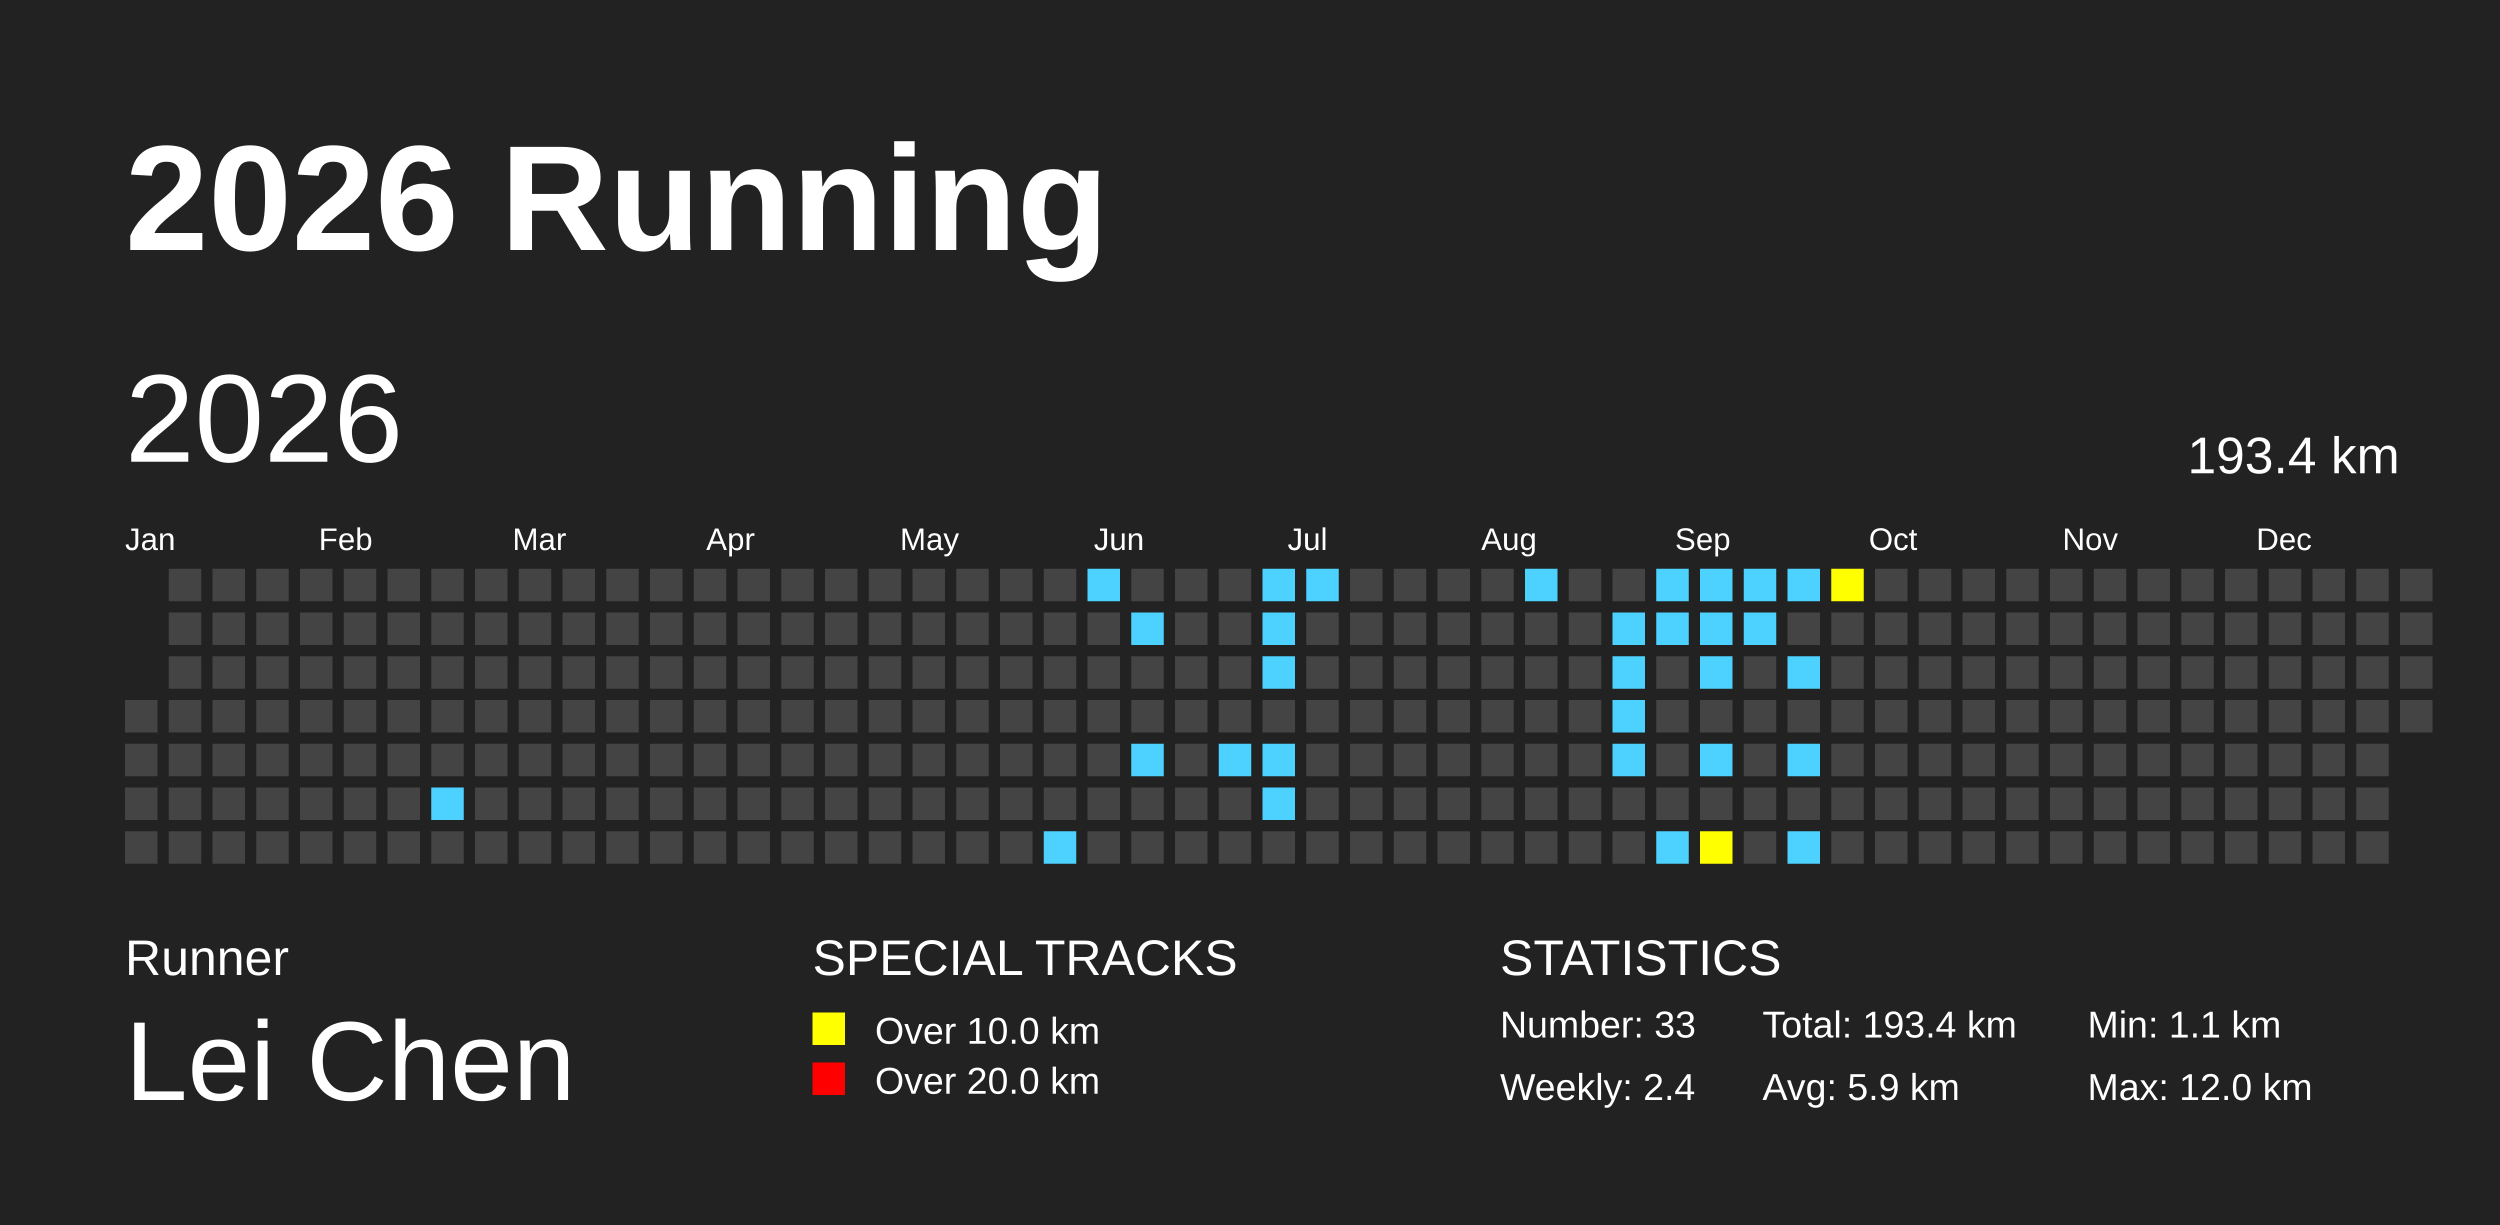
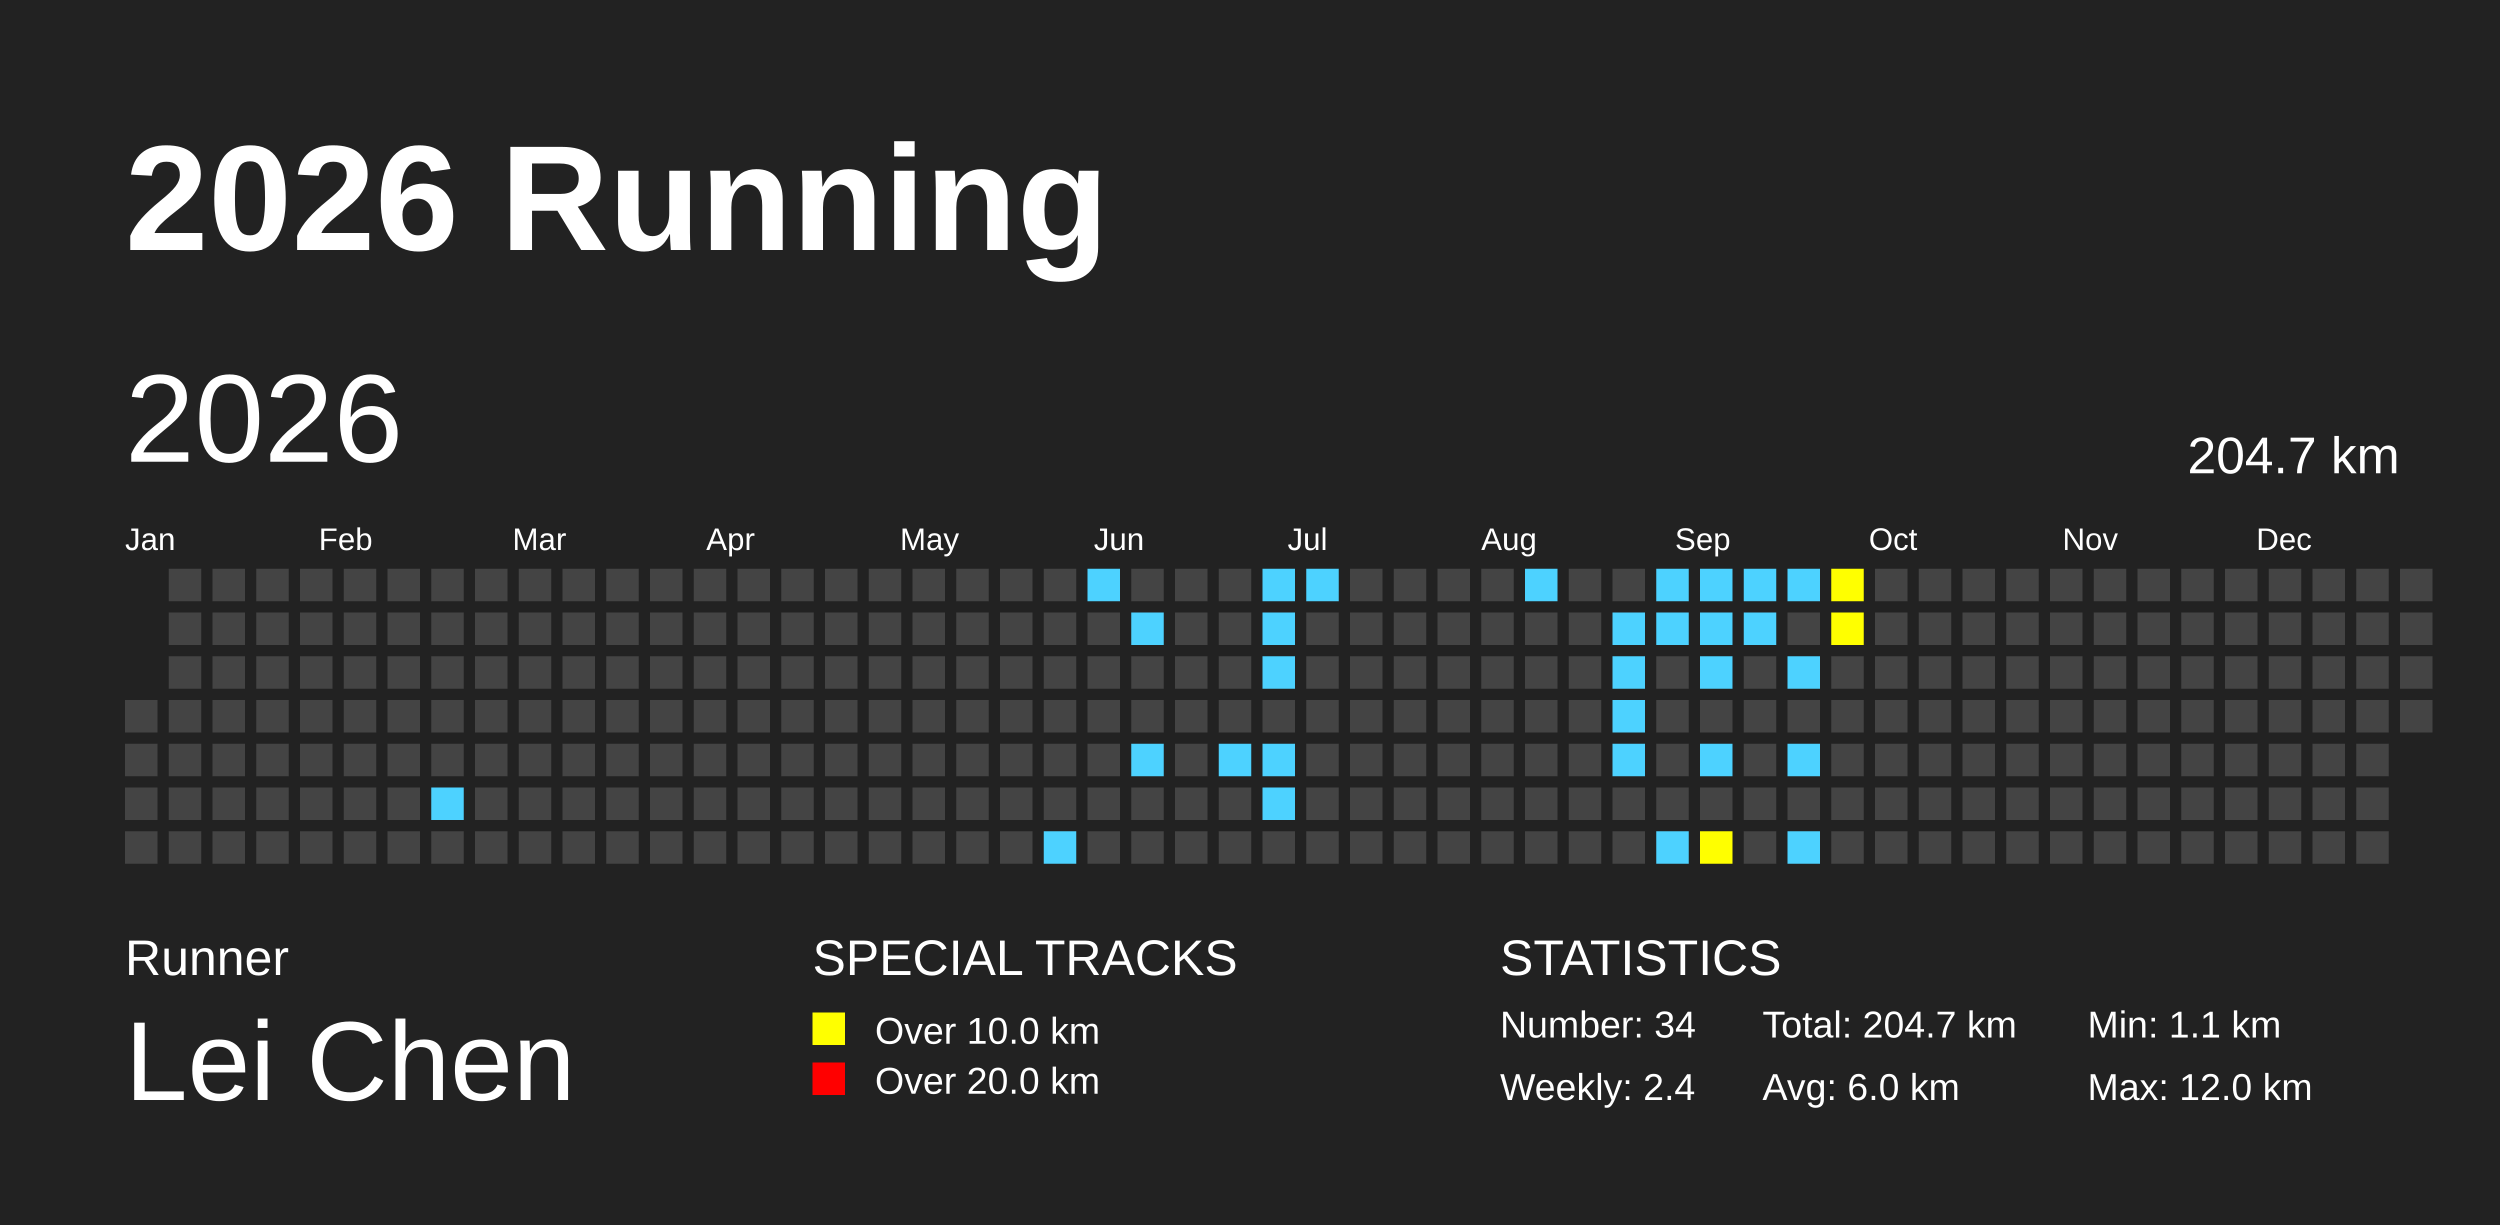
<svg xmlns="http://www.w3.org/2000/svg" baseProfile="full" height="98mm" version="1.1" viewBox="0,0,200,98" width="200mm">
  <defs />
  <rect fill="#222222" height="98" width="200" x="0" y="0" />
  <text fill="#FFFFFF" style="font-size:12px; font-family:Arial; font-weight:bold;" x="10" y="20">2026 Running</text>
  <text fill="#FFFFFF" style="font-size:4px; font-family:Arial" x="10" y="78">Runner</text>
  <text fill="#FFFFFF" style="font-size:9px; font-family:Arial" x="10" y="88">Lei Chen</text>
  <text fill="#FFFFFF" style="font-size:4px; font-family:Arial" x="65" y="78">SPECIAL TRACKS</text>
  <rect fill="yellow" height="2.6" width="2.6" x="65" y="81" />
  <text fill="#FFFFFF" style="font-size:3px; font-family:Arial" x="70" y="83.5">Over 10.0 km</text>
  <rect fill="red" height="2.6" width="2.6" x="65" y="85" />
  <text fill="#FFFFFF" style="font-size:3px; font-family:Arial" x="70" y="87.5">Over 20.0 km</text>
  <text fill="#FFFFFF" style="font-size:4px; font-family:Arial" x="120" y="78">STATISTICS</text>
-   <text fill="#FFFFFF" style="font-size:3px; font-family:Arial" x="120" y="83">Number: 33</text>
+   <text fill="#FFFFFF" style="font-size:3px; font-family:Arial" x="120" y="83">Number: 34</text>
  <text fill="#FFFFFF" style="font-size:3px; font-family:Arial" x="120" y="88">Weekly: 2.4</text>
-   <text fill="#FFFFFF" style="font-size:3px; font-family:Arial" x="141" y="83">Total: 193.4 km</text>
-   <text fill="#FFFFFF" style="font-size:3px; font-family:Arial" x="141" y="88">Avg: 5.9 km</text>
+   <text fill="#FFFFFF" style="font-size:3px; font-family:Arial" x="141" y="83">Total: 204.7 km</text>
+   <text fill="#FFFFFF" style="font-size:3px; font-family:Arial" x="141" y="88">Avg: 6.0 km</text>
  <text fill="#FFFFFF" style="font-size:3px; font-family:Arial" x="167" y="83">Min: 1.1 km</text>
  <text fill="#FFFFFF" style="font-size:3px; font-family:Arial" x="167" y="88">Max: 12.0 km</text>
  <text dominant-baseline="hanging" fill="#FFFFFF" style="font-size:10.0px; font-family:Arial;" x="10" y="30">2026</text>
-   <text dominant-baseline="hanging" fill="#FFFFFF" style="font-size:4.125px; font-family:Arial;" x="175" y="35">193.4 km</text>
+   <text dominant-baseline="hanging" fill="#FFFFFF" style="font-size:4.125px; font-family:Arial;" x="175" y="35">204.7 km</text>
  <text fill="#FFFFFF" style="font-size:2.5px; font-family:Arial" x="10.0" y="44">Jan</text>
  <text fill="#FFFFFF" style="font-size:2.5px; font-family:Arial" x="25.5" y="44">Feb</text>
  <text fill="#FFFFFF" style="font-size:2.5px; font-family:Arial" x="41.0" y="44">Mar</text>
  <text fill="#FFFFFF" style="font-size:2.5px; font-family:Arial" x="56.5" y="44">Apr</text>
  <text fill="#FFFFFF" style="font-size:2.5px; font-family:Arial" x="72.0" y="44">May</text>
  <text fill="#FFFFFF" style="font-size:2.5px; font-family:Arial" x="87.5" y="44">Jun</text>
  <text fill="#FFFFFF" style="font-size:2.5px; font-family:Arial" x="103.0" y="44">Jul</text>
  <text fill="#FFFFFF" style="font-size:2.5px; font-family:Arial" x="118.5" y="44">Aug</text>
  <text fill="#FFFFFF" style="font-size:2.5px; font-family:Arial" x="134.0" y="44">Sep</text>
  <text fill="#FFFFFF" style="font-size:2.5px; font-family:Arial" x="149.5" y="44">Oct</text>
  <text fill="#FFFFFF" style="font-size:2.5px; font-family:Arial" x="165.0" y="44">Nov</text>
  <text fill="#FFFFFF" style="font-size:2.5px; font-family:Arial" x="180.5" y="44">Dec</text>
  <rect fill="#444444" height="2.6" width="2.6" x="10.0" y="56.0" />
  <rect fill="#444444" height="2.6" width="2.6" x="10.0" y="59.5" />
  <rect fill="#444444" height="2.6" width="2.6" x="10.0" y="63.0" />
  <rect fill="#444444" height="2.6" width="2.6" x="10.0" y="66.5" />
  <rect fill="#444444" height="2.6" width="2.6" x="13.5" y="45.5" />
  <rect fill="#444444" height="2.6" width="2.6" x="13.5" y="49.0" />
  <rect fill="#444444" height="2.6" width="2.6" x="13.5" y="52.5" />
  <rect fill="#444444" height="2.6" width="2.6" x="13.5" y="56.0" />
  <rect fill="#444444" height="2.6" width="2.6" x="13.5" y="59.5" />
  <rect fill="#444444" height="2.6" width="2.6" x="13.5" y="63.0" />
  <rect fill="#444444" height="2.6" width="2.6" x="13.5" y="66.5" />
  <rect fill="#444444" height="2.6" width="2.6" x="17.0" y="45.5" />
  <rect fill="#444444" height="2.6" width="2.6" x="17.0" y="49.0" />
  <rect fill="#444444" height="2.6" width="2.6" x="17.0" y="52.5" />
  <rect fill="#444444" height="2.6" width="2.6" x="17.0" y="56.0" />
  <rect fill="#444444" height="2.6" width="2.6" x="17.0" y="59.5" />
  <rect fill="#444444" height="2.6" width="2.6" x="17.0" y="63.0" />
  <rect fill="#444444" height="2.6" width="2.6" x="17.0" y="66.5" />
  <rect fill="#444444" height="2.6" width="2.6" x="20.5" y="45.5" />
  <rect fill="#444444" height="2.6" width="2.6" x="20.5" y="49.0" />
  <rect fill="#444444" height="2.6" width="2.6" x="20.5" y="52.5" />
  <rect fill="#444444" height="2.6" width="2.6" x="20.5" y="56.0" />
  <rect fill="#444444" height="2.6" width="2.6" x="20.5" y="59.5" />
  <rect fill="#444444" height="2.6" width="2.6" x="20.5" y="63.0" />
  <rect fill="#444444" height="2.6" width="2.6" x="20.5" y="66.5" />
  <rect fill="#444444" height="2.6" width="2.6" x="24.0" y="45.5" />
  <rect fill="#444444" height="2.6" width="2.6" x="24.0" y="49.0" />
  <rect fill="#444444" height="2.6" width="2.6" x="24.0" y="52.5" />
  <rect fill="#444444" height="2.6" width="2.6" x="24.0" y="56.0" />
  <rect fill="#444444" height="2.6" width="2.6" x="24.0" y="59.5" />
  <rect fill="#444444" height="2.6" width="2.6" x="24.0" y="63.0" />
  <rect fill="#444444" height="2.6" width="2.6" x="24.0" y="66.5" />
  <rect fill="#444444" height="2.6" width="2.6" x="27.5" y="45.5" />
  <rect fill="#444444" height="2.6" width="2.6" x="27.5" y="49.0" />
  <rect fill="#444444" height="2.6" width="2.6" x="27.5" y="52.5" />
  <rect fill="#444444" height="2.6" width="2.6" x="27.5" y="56.0" />
  <rect fill="#444444" height="2.6" width="2.6" x="27.5" y="59.5" />
  <rect fill="#444444" height="2.6" width="2.6" x="27.5" y="63.0" />
  <rect fill="#444444" height="2.6" width="2.6" x="27.5" y="66.5" />
  <rect fill="#444444" height="2.6" width="2.6" x="31.0" y="45.5" />
  <rect fill="#444444" height="2.6" width="2.6" x="31.0" y="49.0" />
  <rect fill="#444444" height="2.6" width="2.6" x="31.0" y="52.5" />
  <rect fill="#444444" height="2.6" width="2.6" x="31.0" y="56.0" />
  <rect fill="#444444" height="2.6" width="2.6" x="31.0" y="59.5" />
  <rect fill="#444444" height="2.6" width="2.6" x="31.0" y="63.0" />
  <rect fill="#444444" height="2.6" width="2.6" x="31.0" y="66.5" />
  <rect fill="#444444" height="2.6" width="2.6" x="34.5" y="45.5" />
  <rect fill="#444444" height="2.6" width="2.6" x="34.5" y="49.0" />
  <rect fill="#444444" height="2.6" width="2.6" x="34.5" y="52.5" />
  <rect fill="#444444" height="2.6" width="2.6" x="34.5" y="56.0" />
  <rect fill="#444444" height="2.6" width="2.6" x="34.5" y="59.5" />
  <rect fill="#4DD2FF" height="2.6" width="2.6" x="34.5" y="63.0" />
  <rect fill="#444444" height="2.6" width="2.6" x="34.5" y="66.5" />
  <rect fill="#444444" height="2.6" width="2.6" x="38.0" y="45.5" />
  <rect fill="#444444" height="2.6" width="2.6" x="38.0" y="49.0" />
  <rect fill="#444444" height="2.6" width="2.6" x="38.0" y="52.5" />
  <rect fill="#444444" height="2.6" width="2.6" x="38.0" y="56.0" />
  <rect fill="#444444" height="2.6" width="2.6" x="38.0" y="59.5" />
  <rect fill="#444444" height="2.6" width="2.6" x="38.0" y="63.0" />
  <rect fill="#444444" height="2.6" width="2.6" x="38.0" y="66.5" />
  <rect fill="#444444" height="2.6" width="2.6" x="41.5" y="45.5" />
  <rect fill="#444444" height="2.6" width="2.6" x="41.5" y="49.0" />
  <rect fill="#444444" height="2.6" width="2.6" x="41.5" y="52.5" />
  <rect fill="#444444" height="2.6" width="2.6" x="41.5" y="56.0" />
  <rect fill="#444444" height="2.6" width="2.6" x="41.5" y="59.5" />
  <rect fill="#444444" height="2.6" width="2.6" x="41.5" y="63.0" />
  <rect fill="#444444" height="2.6" width="2.6" x="41.5" y="66.5" />
  <rect fill="#444444" height="2.6" width="2.6" x="45.0" y="45.5" />
  <rect fill="#444444" height="2.6" width="2.6" x="45.0" y="49.0" />
  <rect fill="#444444" height="2.6" width="2.6" x="45.0" y="52.5" />
  <rect fill="#444444" height="2.6" width="2.6" x="45.0" y="56.0" />
  <rect fill="#444444" height="2.6" width="2.6" x="45.0" y="59.5" />
  <rect fill="#444444" height="2.6" width="2.6" x="45.0" y="63.0" />
  <rect fill="#444444" height="2.6" width="2.6" x="45.0" y="66.5" />
  <rect fill="#444444" height="2.6" width="2.6" x="48.5" y="45.5" />
  <rect fill="#444444" height="2.6" width="2.6" x="48.5" y="49.0" />
  <rect fill="#444444" height="2.6" width="2.6" x="48.5" y="52.5" />
  <rect fill="#444444" height="2.6" width="2.6" x="48.5" y="56.0" />
  <rect fill="#444444" height="2.6" width="2.6" x="48.5" y="59.5" />
  <rect fill="#444444" height="2.6" width="2.6" x="48.5" y="63.0" />
  <rect fill="#444444" height="2.6" width="2.6" x="48.5" y="66.5" />
  <rect fill="#444444" height="2.6" width="2.6" x="52.0" y="45.5" />
  <rect fill="#444444" height="2.6" width="2.6" x="52.0" y="49.0" />
  <rect fill="#444444" height="2.6" width="2.6" x="52.0" y="52.5" />
  <rect fill="#444444" height="2.6" width="2.6" x="52.0" y="56.0" />
  <rect fill="#444444" height="2.6" width="2.6" x="52.0" y="59.5" />
  <rect fill="#444444" height="2.6" width="2.6" x="52.0" y="63.0" />
  <rect fill="#444444" height="2.6" width="2.6" x="52.0" y="66.5" />
  <rect fill="#444444" height="2.6" width="2.6" x="55.5" y="45.5" />
  <rect fill="#444444" height="2.6" width="2.6" x="55.5" y="49.0" />
  <rect fill="#444444" height="2.6" width="2.6" x="55.5" y="52.5" />
  <rect fill="#444444" height="2.6" width="2.6" x="55.5" y="56.0" />
  <rect fill="#444444" height="2.6" width="2.6" x="55.5" y="59.5" />
  <rect fill="#444444" height="2.6" width="2.6" x="55.5" y="63.0" />
  <rect fill="#444444" height="2.6" width="2.6" x="55.5" y="66.5" />
  <rect fill="#444444" height="2.6" width="2.6" x="59.0" y="45.5" />
  <rect fill="#444444" height="2.6" width="2.6" x="59.0" y="49.0" />
  <rect fill="#444444" height="2.6" width="2.6" x="59.0" y="52.5" />
  <rect fill="#444444" height="2.6" width="2.6" x="59.0" y="56.0" />
  <rect fill="#444444" height="2.6" width="2.6" x="59.0" y="59.5" />
  <rect fill="#444444" height="2.6" width="2.6" x="59.0" y="63.0" />
  <rect fill="#444444" height="2.6" width="2.6" x="59.0" y="66.5" />
  <rect fill="#444444" height="2.6" width="2.6" x="62.5" y="45.5" />
  <rect fill="#444444" height="2.6" width="2.6" x="62.5" y="49.0" />
  <rect fill="#444444" height="2.6" width="2.6" x="62.5" y="52.5" />
  <rect fill="#444444" height="2.6" width="2.6" x="62.5" y="56.0" />
  <rect fill="#444444" height="2.6" width="2.6" x="62.5" y="59.5" />
  <rect fill="#444444" height="2.6" width="2.6" x="62.5" y="63.0" />
  <rect fill="#444444" height="2.6" width="2.6" x="62.5" y="66.5" />
  <rect fill="#444444" height="2.6" width="2.6" x="66.0" y="45.5" />
  <rect fill="#444444" height="2.6" width="2.6" x="66.0" y="49.0" />
  <rect fill="#444444" height="2.6" width="2.6" x="66.0" y="52.5" />
  <rect fill="#444444" height="2.6" width="2.6" x="66.0" y="56.0" />
  <rect fill="#444444" height="2.6" width="2.6" x="66.0" y="59.5" />
  <rect fill="#444444" height="2.6" width="2.6" x="66.0" y="63.0" />
  <rect fill="#444444" height="2.6" width="2.6" x="66.0" y="66.5" />
  <rect fill="#444444" height="2.6" width="2.6" x="69.5" y="45.5" />
  <rect fill="#444444" height="2.6" width="2.6" x="69.5" y="49.0" />
  <rect fill="#444444" height="2.6" width="2.6" x="69.5" y="52.5" />
  <rect fill="#444444" height="2.6" width="2.6" x="69.5" y="56.0" />
  <rect fill="#444444" height="2.6" width="2.6" x="69.5" y="59.5" />
  <rect fill="#444444" height="2.6" width="2.6" x="69.5" y="63.0" />
  <rect fill="#444444" height="2.6" width="2.6" x="69.5" y="66.5" />
  <rect fill="#444444" height="2.6" width="2.6" x="73.0" y="45.5" />
  <rect fill="#444444" height="2.6" width="2.6" x="73.0" y="49.0" />
  <rect fill="#444444" height="2.6" width="2.6" x="73.0" y="52.5" />
  <rect fill="#444444" height="2.6" width="2.6" x="73.0" y="56.0" />
  <rect fill="#444444" height="2.6" width="2.6" x="73.0" y="59.5" />
  <rect fill="#444444" height="2.6" width="2.6" x="73.0" y="63.0" />
  <rect fill="#444444" height="2.6" width="2.6" x="73.0" y="66.5" />
  <rect fill="#444444" height="2.6" width="2.6" x="76.5" y="45.5" />
  <rect fill="#444444" height="2.6" width="2.6" x="76.5" y="49.0" />
  <rect fill="#444444" height="2.6" width="2.6" x="76.5" y="52.5" />
  <rect fill="#444444" height="2.6" width="2.6" x="76.5" y="56.0" />
  <rect fill="#444444" height="2.6" width="2.6" x="76.5" y="59.5" />
  <rect fill="#444444" height="2.6" width="2.6" x="76.5" y="63.0" />
  <rect fill="#444444" height="2.6" width="2.6" x="76.5" y="66.5" />
  <rect fill="#444444" height="2.6" width="2.6" x="80.0" y="45.5" />
  <rect fill="#444444" height="2.6" width="2.6" x="80.0" y="49.0" />
  <rect fill="#444444" height="2.6" width="2.6" x="80.0" y="52.5" />
  <rect fill="#444444" height="2.6" width="2.6" x="80.0" y="56.0" />
  <rect fill="#444444" height="2.6" width="2.6" x="80.0" y="59.5" />
  <rect fill="#444444" height="2.6" width="2.6" x="80.0" y="63.0" />
  <rect fill="#444444" height="2.6" width="2.6" x="80.0" y="66.5" />
  <rect fill="#444444" height="2.6" width="2.6" x="83.5" y="45.5" />
  <rect fill="#444444" height="2.6" width="2.6" x="83.5" y="49.0" />
  <rect fill="#444444" height="2.6" width="2.6" x="83.5" y="52.5" />
  <rect fill="#444444" height="2.6" width="2.6" x="83.5" y="56.0" />
  <rect fill="#444444" height="2.6" width="2.6" x="83.5" y="59.5" />
  <rect fill="#444444" height="2.6" width="2.6" x="83.5" y="63.0" />
  <rect fill="#4DD2FF" height="2.6" width="2.6" x="83.5" y="66.5" />
  <rect fill="#4DD2FF" height="2.6" width="2.6" x="87.0" y="45.5" />
  <rect fill="#444444" height="2.6" width="2.6" x="87.0" y="49.0" />
  <rect fill="#444444" height="2.6" width="2.6" x="87.0" y="52.5" />
  <rect fill="#444444" height="2.6" width="2.6" x="87.0" y="56.0" />
  <rect fill="#444444" height="2.6" width="2.6" x="87.0" y="59.5" />
  <rect fill="#444444" height="2.6" width="2.6" x="87.0" y="63.0" />
  <rect fill="#444444" height="2.6" width="2.6" x="87.0" y="66.5" />
  <rect fill="#444444" height="2.6" width="2.6" x="90.5" y="45.5" />
  <rect fill="#4DD2FF" height="2.6" width="2.6" x="90.5" y="49.0" />
  <rect fill="#444444" height="2.6" width="2.6" x="90.5" y="52.5" />
  <rect fill="#444444" height="2.6" width="2.6" x="90.5" y="56.0" />
  <rect fill="#4DD2FF" height="2.6" width="2.6" x="90.5" y="59.5" />
  <rect fill="#444444" height="2.6" width="2.6" x="90.5" y="63.0" />
  <rect fill="#444444" height="2.6" width="2.6" x="90.5" y="66.5" />
  <rect fill="#444444" height="2.6" width="2.6" x="94.0" y="45.5" />
  <rect fill="#444444" height="2.6" width="2.6" x="94.0" y="49.0" />
  <rect fill="#444444" height="2.6" width="2.6" x="94.0" y="52.5" />
  <rect fill="#444444" height="2.6" width="2.6" x="94.0" y="56.0" />
  <rect fill="#444444" height="2.6" width="2.6" x="94.0" y="59.5" />
  <rect fill="#444444" height="2.6" width="2.6" x="94.0" y="63.0" />
  <rect fill="#444444" height="2.6" width="2.6" x="94.0" y="66.5" />
  <rect fill="#444444" height="2.6" width="2.6" x="97.5" y="45.5" />
  <rect fill="#444444" height="2.6" width="2.6" x="97.5" y="49.0" />
  <rect fill="#444444" height="2.6" width="2.6" x="97.5" y="52.5" />
  <rect fill="#444444" height="2.6" width="2.6" x="97.5" y="56.0" />
  <rect fill="#4DD2FF" height="2.6" width="2.6" x="97.5" y="59.5" />
  <rect fill="#444444" height="2.6" width="2.6" x="97.5" y="63.0" />
  <rect fill="#444444" height="2.6" width="2.6" x="97.5" y="66.5" />
  <rect fill="#4DD2FF" height="2.6" width="2.6" x="101.0" y="45.5" />
  <rect fill="#4DD2FF" height="2.6" width="2.6" x="101.0" y="49.0" />
  <rect fill="#4DD2FF" height="2.6" width="2.6" x="101.0" y="52.5" />
  <rect fill="#444444" height="2.6" width="2.6" x="101.0" y="56.0" />
  <rect fill="#4DD2FF" height="2.6" width="2.6" x="101.0" y="59.5" />
  <rect fill="#4DD2FF" height="2.6" width="2.6" x="101.0" y="63.0" />
  <rect fill="#444444" height="2.6" width="2.6" x="101.0" y="66.5" />
  <rect fill="#4DD2FF" height="2.6" width="2.6" x="104.5" y="45.5" />
  <rect fill="#444444" height="2.6" width="2.6" x="104.5" y="49.0" />
  <rect fill="#444444" height="2.6" width="2.6" x="104.5" y="52.5" />
  <rect fill="#444444" height="2.6" width="2.6" x="104.5" y="56.0" />
  <rect fill="#444444" height="2.6" width="2.6" x="104.5" y="59.5" />
  <rect fill="#444444" height="2.6" width="2.6" x="104.5" y="63.0" />
  <rect fill="#444444" height="2.6" width="2.6" x="104.5" y="66.5" />
  <rect fill="#444444" height="2.6" width="2.6" x="108.0" y="45.5" />
  <rect fill="#444444" height="2.6" width="2.6" x="108.0" y="49.0" />
  <rect fill="#444444" height="2.6" width="2.6" x="108.0" y="52.5" />
  <rect fill="#444444" height="2.6" width="2.6" x="108.0" y="56.0" />
  <rect fill="#444444" height="2.6" width="2.6" x="108.0" y="59.5" />
  <rect fill="#444444" height="2.6" width="2.6" x="108.0" y="63.0" />
  <rect fill="#444444" height="2.6" width="2.6" x="108.0" y="66.5" />
  <rect fill="#444444" height="2.6" width="2.6" x="111.5" y="45.5" />
  <rect fill="#444444" height="2.6" width="2.6" x="111.5" y="49.0" />
  <rect fill="#444444" height="2.6" width="2.6" x="111.5" y="52.5" />
  <rect fill="#444444" height="2.6" width="2.6" x="111.5" y="56.0" />
  <rect fill="#444444" height="2.6" width="2.6" x="111.5" y="59.5" />
  <rect fill="#444444" height="2.6" width="2.6" x="111.5" y="63.0" />
  <rect fill="#444444" height="2.6" width="2.6" x="111.5" y="66.5" />
  <rect fill="#444444" height="2.6" width="2.6" x="115.0" y="45.5" />
  <rect fill="#444444" height="2.6" width="2.6" x="115.0" y="49.0" />
  <rect fill="#444444" height="2.6" width="2.6" x="115.0" y="52.5" />
  <rect fill="#444444" height="2.6" width="2.6" x="115.0" y="56.0" />
  <rect fill="#444444" height="2.6" width="2.6" x="115.0" y="59.5" />
  <rect fill="#444444" height="2.6" width="2.6" x="115.0" y="63.0" />
  <rect fill="#444444" height="2.6" width="2.6" x="115.0" y="66.5" />
  <rect fill="#444444" height="2.6" width="2.6" x="118.5" y="45.5" />
  <rect fill="#444444" height="2.6" width="2.6" x="118.5" y="49.0" />
  <rect fill="#444444" height="2.6" width="2.6" x="118.5" y="52.5" />
  <rect fill="#444444" height="2.6" width="2.6" x="118.5" y="56.0" />
  <rect fill="#444444" height="2.6" width="2.6" x="118.5" y="59.5" />
  <rect fill="#444444" height="2.6" width="2.6" x="118.5" y="63.0" />
  <rect fill="#444444" height="2.6" width="2.6" x="118.5" y="66.5" />
  <rect fill="#4DD2FF" height="2.6" width="2.6" x="122.0" y="45.5" />
  <rect fill="#444444" height="2.6" width="2.6" x="122.0" y="49.0" />
  <rect fill="#444444" height="2.6" width="2.6" x="122.0" y="52.5" />
  <rect fill="#444444" height="2.6" width="2.6" x="122.0" y="56.0" />
  <rect fill="#444444" height="2.6" width="2.6" x="122.0" y="59.5" />
  <rect fill="#444444" height="2.6" width="2.6" x="122.0" y="63.0" />
  <rect fill="#444444" height="2.6" width="2.6" x="122.0" y="66.5" />
  <rect fill="#444444" height="2.6" width="2.6" x="125.5" y="45.5" />
  <rect fill="#444444" height="2.6" width="2.6" x="125.5" y="49.0" />
  <rect fill="#444444" height="2.6" width="2.6" x="125.5" y="52.5" />
  <rect fill="#444444" height="2.6" width="2.6" x="125.5" y="56.0" />
  <rect fill="#444444" height="2.6" width="2.6" x="125.5" y="59.5" />
  <rect fill="#444444" height="2.6" width="2.6" x="125.5" y="63.0" />
  <rect fill="#444444" height="2.6" width="2.6" x="125.5" y="66.5" />
  <rect fill="#444444" height="2.6" width="2.6" x="129.0" y="45.5" />
  <rect fill="#4DD2FF" height="2.6" width="2.6" x="129.0" y="49.0" />
  <rect fill="#4DD2FF" height="2.6" width="2.6" x="129.0" y="52.5" />
  <rect fill="#4DD2FF" height="2.6" width="2.6" x="129.0" y="56.0" />
  <rect fill="#4DD2FF" height="2.6" width="2.6" x="129.0" y="59.5" />
  <rect fill="#444444" height="2.6" width="2.6" x="129.0" y="63.0" />
  <rect fill="#444444" height="2.6" width="2.6" x="129.0" y="66.5" />
  <rect fill="#4DD2FF" height="2.6" width="2.6" x="132.5" y="45.5" />
  <rect fill="#4DD2FF" height="2.6" width="2.6" x="132.5" y="49.0" />
  <rect fill="#444444" height="2.6" width="2.6" x="132.5" y="52.5" />
  <rect fill="#444444" height="2.6" width="2.6" x="132.5" y="56.0" />
  <rect fill="#444444" height="2.6" width="2.6" x="132.5" y="59.5" />
  <rect fill="#444444" height="2.6" width="2.6" x="132.5" y="63.0" />
  <rect fill="#4DD2FF" height="2.6" width="2.6" x="132.5" y="66.5" />
  <rect fill="#4DD2FF" height="2.6" width="2.6" x="136.0" y="45.5" />
  <rect fill="#4DD2FF" height="2.6" width="2.6" x="136.0" y="49.0" />
  <rect fill="#4DD2FF" height="2.6" width="2.6" x="136.0" y="52.5" />
  <rect fill="#444444" height="2.6" width="2.6" x="136.0" y="56.0" />
  <rect fill="#4DD2FF" height="2.6" width="2.6" x="136.0" y="59.5" />
  <rect fill="#444444" height="2.6" width="2.6" x="136.0" y="63.0" />
  <rect fill="yellow" height="2.6" width="2.6" x="136.0" y="66.5" />
  <rect fill="#4DD2FF" height="2.6" width="2.6" x="139.5" y="45.5" />
  <rect fill="#4DD2FF" height="2.6" width="2.6" x="139.5" y="49.0" />
  <rect fill="#444444" height="2.6" width="2.6" x="139.5" y="52.5" />
  <rect fill="#444444" height="2.6" width="2.6" x="139.5" y="56.0" />
  <rect fill="#444444" height="2.6" width="2.6" x="139.5" y="59.5" />
  <rect fill="#444444" height="2.6" width="2.6" x="139.5" y="63.0" />
  <rect fill="#444444" height="2.6" width="2.6" x="139.5" y="66.5" />
  <rect fill="#4DD2FF" height="2.6" width="2.6" x="143.0" y="45.5" />
  <rect fill="#444444" height="2.6" width="2.6" x="143.0" y="49.0" />
  <rect fill="#4DD2FF" height="2.6" width="2.6" x="143.0" y="52.5" />
  <rect fill="#444444" height="2.6" width="2.6" x="143.0" y="56.0" />
  <rect fill="#4DD2FF" height="2.6" width="2.6" x="143.0" y="59.5" />
  <rect fill="#444444" height="2.6" width="2.6" x="143.0" y="63.0" />
  <rect fill="#4DD2FF" height="2.6" width="2.6" x="143.0" y="66.5" />
  <rect fill="yellow" height="2.6" width="2.6" x="146.5" y="45.5" />
-   <rect fill="#444444" height="2.6" width="2.6" x="146.5" y="49.0" />
+   <rect fill="yellow" height="2.6" width="2.6" x="146.5" y="49.0" />
  <rect fill="#444444" height="2.6" width="2.6" x="146.5" y="52.5" />
  <rect fill="#444444" height="2.6" width="2.6" x="146.5" y="56.0" />
  <rect fill="#444444" height="2.6" width="2.6" x="146.5" y="59.5" />
  <rect fill="#444444" height="2.6" width="2.6" x="146.5" y="63.0" />
  <rect fill="#444444" height="2.6" width="2.6" x="146.5" y="66.5" />
  <rect fill="#444444" height="2.6" width="2.6" x="150.0" y="45.5" />
  <rect fill="#444444" height="2.6" width="2.6" x="150.0" y="49.0" />
  <rect fill="#444444" height="2.6" width="2.6" x="150.0" y="52.5" />
  <rect fill="#444444" height="2.6" width="2.6" x="150.0" y="56.0" />
  <rect fill="#444444" height="2.6" width="2.6" x="150.0" y="59.5" />
  <rect fill="#444444" height="2.6" width="2.6" x="150.0" y="63.0" />
  <rect fill="#444444" height="2.6" width="2.6" x="150.0" y="66.5" />
  <rect fill="#444444" height="2.6" width="2.6" x="153.5" y="45.5" />
  <rect fill="#444444" height="2.6" width="2.6" x="153.5" y="49.0" />
  <rect fill="#444444" height="2.6" width="2.6" x="153.5" y="52.5" />
  <rect fill="#444444" height="2.6" width="2.6" x="153.5" y="56.0" />
  <rect fill="#444444" height="2.6" width="2.6" x="153.5" y="59.5" />
  <rect fill="#444444" height="2.6" width="2.6" x="153.5" y="63.0" />
  <rect fill="#444444" height="2.6" width="2.6" x="153.5" y="66.5" />
  <rect fill="#444444" height="2.6" width="2.6" x="157.0" y="45.5" />
  <rect fill="#444444" height="2.6" width="2.6" x="157.0" y="49.0" />
  <rect fill="#444444" height="2.6" width="2.6" x="157.0" y="52.5" />
  <rect fill="#444444" height="2.6" width="2.6" x="157.0" y="56.0" />
  <rect fill="#444444" height="2.6" width="2.6" x="157.0" y="59.5" />
  <rect fill="#444444" height="2.6" width="2.6" x="157.0" y="63.0" />
  <rect fill="#444444" height="2.6" width="2.6" x="157.0" y="66.5" />
  <rect fill="#444444" height="2.6" width="2.6" x="160.5" y="45.5" />
  <rect fill="#444444" height="2.6" width="2.6" x="160.5" y="49.0" />
  <rect fill="#444444" height="2.6" width="2.6" x="160.5" y="52.5" />
  <rect fill="#444444" height="2.6" width="2.6" x="160.5" y="56.0" />
  <rect fill="#444444" height="2.6" width="2.6" x="160.5" y="59.5" />
  <rect fill="#444444" height="2.6" width="2.6" x="160.5" y="63.0" />
  <rect fill="#444444" height="2.6" width="2.6" x="160.5" y="66.5" />
  <rect fill="#444444" height="2.6" width="2.6" x="164.0" y="45.5" />
  <rect fill="#444444" height="2.6" width="2.6" x="164.0" y="49.0" />
  <rect fill="#444444" height="2.6" width="2.6" x="164.0" y="52.5" />
  <rect fill="#444444" height="2.6" width="2.6" x="164.0" y="56.0" />
  <rect fill="#444444" height="2.6" width="2.6" x="164.0" y="59.5" />
  <rect fill="#444444" height="2.6" width="2.6" x="164.0" y="63.0" />
  <rect fill="#444444" height="2.6" width="2.6" x="164.0" y="66.5" />
  <rect fill="#444444" height="2.6" width="2.6" x="167.5" y="45.5" />
  <rect fill="#444444" height="2.6" width="2.6" x="167.5" y="49.0" />
  <rect fill="#444444" height="2.6" width="2.6" x="167.5" y="52.5" />
  <rect fill="#444444" height="2.6" width="2.6" x="167.5" y="56.0" />
  <rect fill="#444444" height="2.6" width="2.6" x="167.5" y="59.5" />
  <rect fill="#444444" height="2.6" width="2.6" x="167.5" y="63.0" />
  <rect fill="#444444" height="2.6" width="2.6" x="167.5" y="66.5" />
  <rect fill="#444444" height="2.6" width="2.6" x="171.0" y="45.5" />
  <rect fill="#444444" height="2.6" width="2.6" x="171.0" y="49.0" />
  <rect fill="#444444" height="2.6" width="2.6" x="171.0" y="52.5" />
  <rect fill="#444444" height="2.6" width="2.6" x="171.0" y="56.0" />
  <rect fill="#444444" height="2.6" width="2.6" x="171.0" y="59.5" />
  <rect fill="#444444" height="2.6" width="2.6" x="171.0" y="63.0" />
  <rect fill="#444444" height="2.6" width="2.6" x="171.0" y="66.5" />
  <rect fill="#444444" height="2.6" width="2.6" x="174.5" y="45.5" />
  <rect fill="#444444" height="2.6" width="2.6" x="174.5" y="49.0" />
  <rect fill="#444444" height="2.6" width="2.6" x="174.5" y="52.5" />
  <rect fill="#444444" height="2.6" width="2.6" x="174.5" y="56.0" />
  <rect fill="#444444" height="2.6" width="2.6" x="174.5" y="59.5" />
  <rect fill="#444444" height="2.6" width="2.6" x="174.5" y="63.0" />
  <rect fill="#444444" height="2.6" width="2.6" x="174.5" y="66.5" />
  <rect fill="#444444" height="2.6" width="2.6" x="178.0" y="45.5" />
  <rect fill="#444444" height="2.6" width="2.6" x="178.0" y="49.0" />
  <rect fill="#444444" height="2.6" width="2.6" x="178.0" y="52.5" />
  <rect fill="#444444" height="2.6" width="2.6" x="178.0" y="56.0" />
  <rect fill="#444444" height="2.6" width="2.6" x="178.0" y="59.5" />
  <rect fill="#444444" height="2.6" width="2.6" x="178.0" y="63.0" />
  <rect fill="#444444" height="2.6" width="2.6" x="178.0" y="66.5" />
  <rect fill="#444444" height="2.6" width="2.6" x="181.5" y="45.5" />
  <rect fill="#444444" height="2.6" width="2.6" x="181.5" y="49.0" />
  <rect fill="#444444" height="2.6" width="2.6" x="181.5" y="52.5" />
  <rect fill="#444444" height="2.6" width="2.6" x="181.5" y="56.0" />
  <rect fill="#444444" height="2.6" width="2.6" x="181.5" y="59.5" />
  <rect fill="#444444" height="2.6" width="2.6" x="181.5" y="63.0" />
  <rect fill="#444444" height="2.6" width="2.6" x="181.5" y="66.5" />
  <rect fill="#444444" height="2.6" width="2.6" x="185.0" y="45.5" />
  <rect fill="#444444" height="2.6" width="2.6" x="185.0" y="49.0" />
  <rect fill="#444444" height="2.6" width="2.6" x="185.0" y="52.5" />
  <rect fill="#444444" height="2.6" width="2.6" x="185.0" y="56.0" />
  <rect fill="#444444" height="2.6" width="2.6" x="185.0" y="59.5" />
  <rect fill="#444444" height="2.6" width="2.6" x="185.0" y="63.0" />
  <rect fill="#444444" height="2.6" width="2.6" x="185.0" y="66.5" />
  <rect fill="#444444" height="2.6" width="2.6" x="188.5" y="45.5" />
  <rect fill="#444444" height="2.6" width="2.6" x="188.5" y="49.0" />
  <rect fill="#444444" height="2.6" width="2.6" x="188.5" y="52.5" />
  <rect fill="#444444" height="2.6" width="2.6" x="188.5" y="56.0" />
  <rect fill="#444444" height="2.6" width="2.6" x="188.5" y="59.5" />
  <rect fill="#444444" height="2.6" width="2.6" x="188.5" y="63.0" />
  <rect fill="#444444" height="2.6" width="2.6" x="188.5" y="66.5" />
  <rect fill="#444444" height="2.6" width="2.6" x="192.0" y="45.5" />
  <rect fill="#444444" height="2.6" width="2.6" x="192.0" y="49.0" />
  <rect fill="#444444" height="2.6" width="2.6" x="192.0" y="52.5" />
  <rect fill="#444444" height="2.6" width="2.6" x="192.0" y="56.0" />
</svg>
